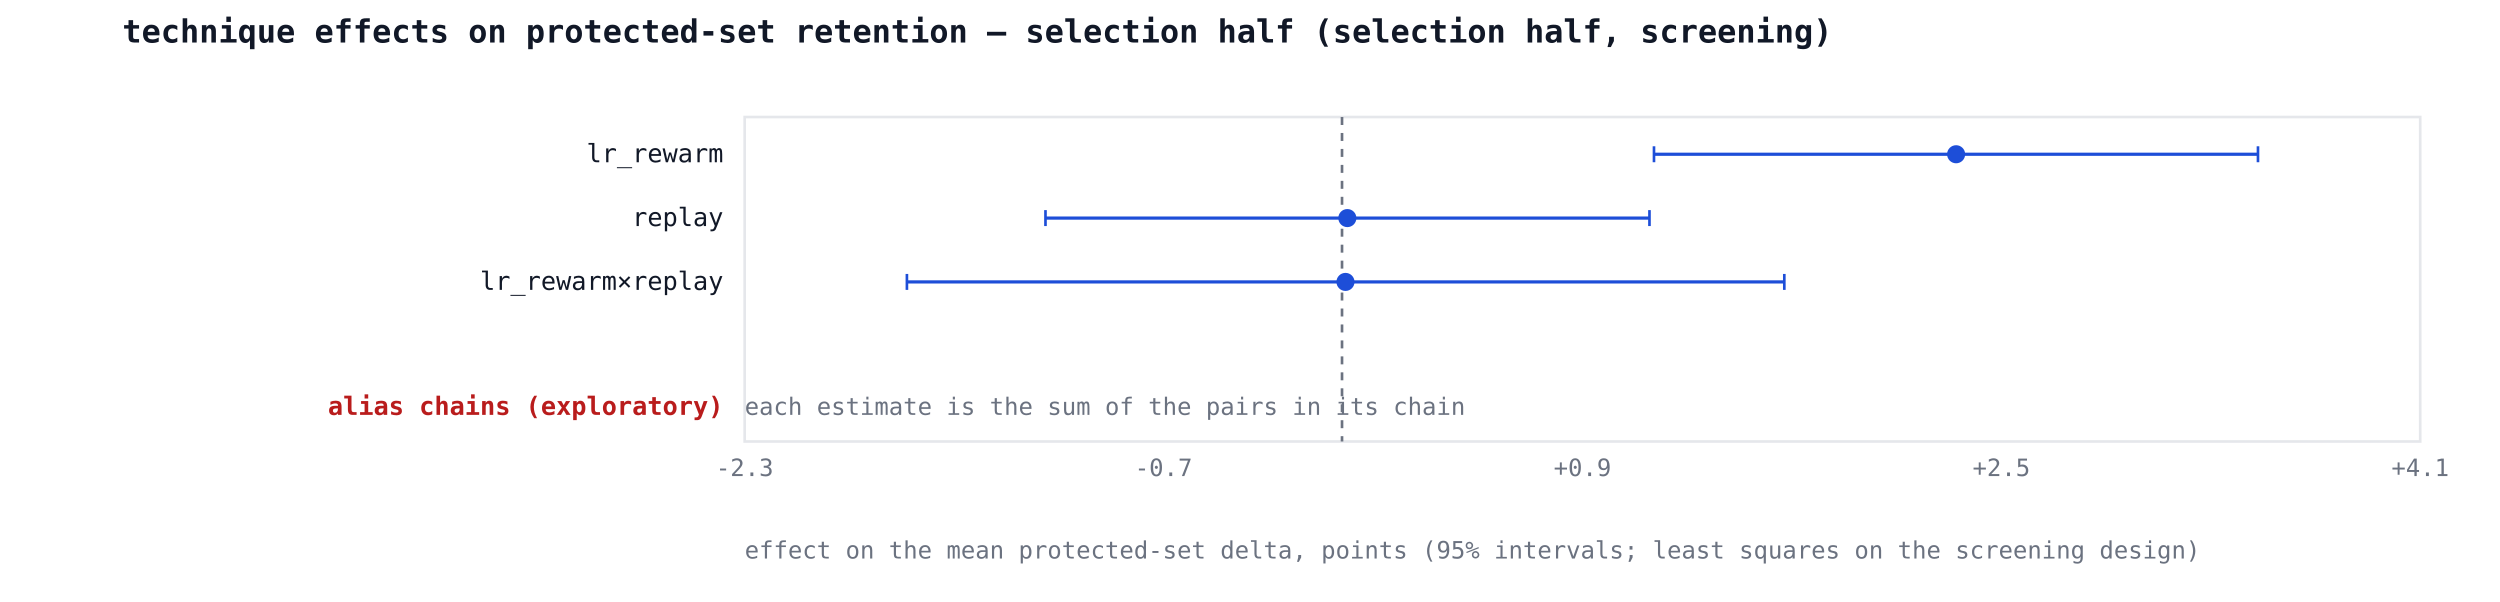
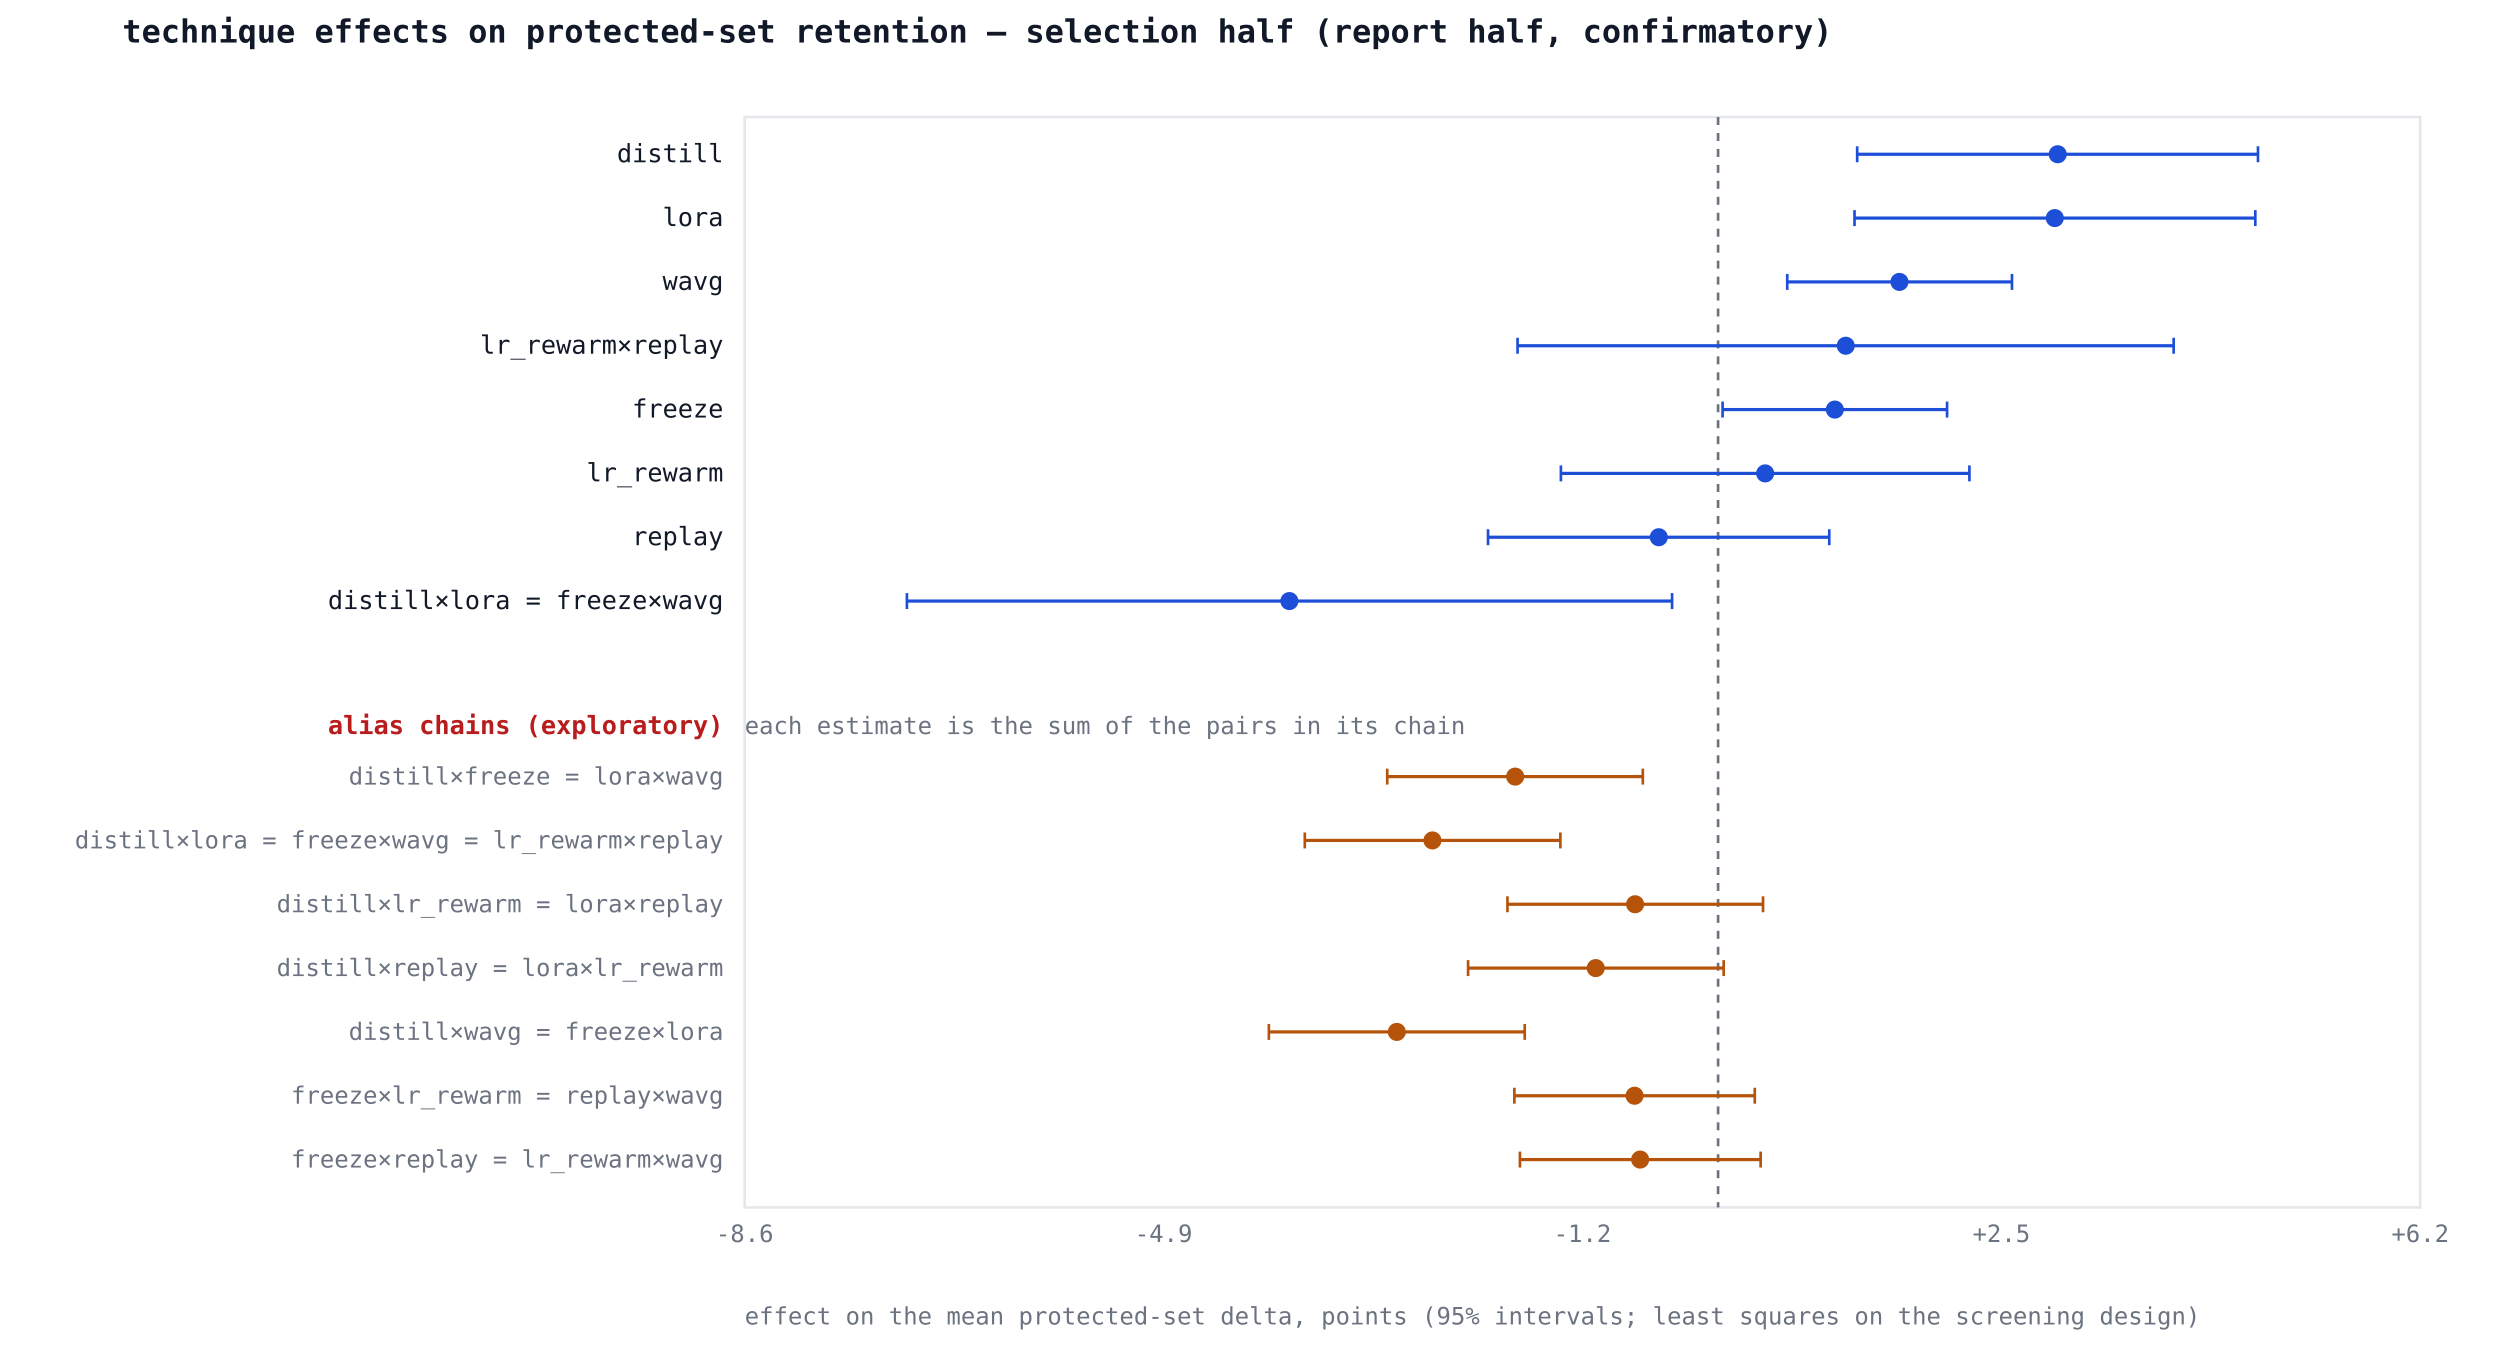
- <svg xmlns="http://www.w3.org/2000/svg" viewBox="0 0 940 226" font-family="ui-monospace, Menlo, monospace" font-size="10" fill="#111827">
-   <text x="46" y="16" font-size="12" font-weight="bold">technique effects on protected-set retention — selection half (selection half, screening)</text>
-   <text x="280.0" y="179" text-anchor="middle" font-size="9" fill="#6b7280">-2.3</text>
-   <text x="437.5" y="179" text-anchor="middle" font-size="9" fill="#6b7280">-0.7</text>
-   <text x="595.0" y="179" text-anchor="middle" font-size="9" fill="#6b7280">+0.9</text>
-   <text x="752.5" y="179" text-anchor="middle" font-size="9" fill="#6b7280">+2.5</text>
-   <text x="910.0" y="179" text-anchor="middle" font-size="9" fill="#6b7280">+4.1</text>
-   <rect x="280" y="44" width="630" height="122" fill="none" stroke="#e5e7eb" />
-   <line x1="504.6" x2="504.6" y1="44" y2="166" stroke="#6b7280" stroke-dasharray="3 3" />
-   <text x="272" y="61" text-anchor="end" font-size="9.5">lr_rewarm</text>
-   <line x1="621.9" x2="849.0" y1="58.0" y2="58.0" stroke="#1d4ed8" stroke-width="1.2" />
-   <line x1="621.9" x2="621.9" y1="55.0" y2="61.0" stroke="#1d4ed8" />
+ <svg xmlns="http://www.w3.org/2000/svg" viewBox="0 0 940 514" font-family="ui-monospace, Menlo, monospace" font-size="10" fill="#111827">
+   <text x="46" y="16" font-size="12" font-weight="bold">technique effects on protected-set retention — selection half (report half, confirmatory)</text>
+   <text x="280.0" y="467" text-anchor="middle" font-size="9" fill="#6b7280">-8.6</text>
+   <text x="437.5" y="467" text-anchor="middle" font-size="9" fill="#6b7280">-4.9</text>
+   <text x="595.0" y="467" text-anchor="middle" font-size="9" fill="#6b7280">-1.2</text>
+   <text x="752.5" y="467" text-anchor="middle" font-size="9" fill="#6b7280">+2.5</text>
+   <text x="910.0" y="467" text-anchor="middle" font-size="9" fill="#6b7280">+6.2</text>
+   <rect x="280" y="44" width="630" height="410" fill="none" stroke="#e5e7eb" />
+   <line x1="646.0" x2="646.0" y1="44" y2="454" stroke="#6b7280" stroke-dasharray="3 3" />
+   <text x="272" y="61" text-anchor="end" font-size="9.5">distill</text>
+   <line x1="698.3" x2="849.0" y1="58.0" y2="58.0" stroke="#1d4ed8" stroke-width="1.2" />
+   <line x1="698.3" x2="698.3" y1="55.0" y2="61.0" stroke="#1d4ed8" />
  <line x1="849.0" x2="849.0" y1="55.0" y2="61.0" stroke="#1d4ed8" />
-   <circle class="pt" cx="735.5" cy="58" r="3.4" fill="#1d4ed8" />
-   <text x="272" y="85" text-anchor="end" font-size="9.5">replay</text>
-   <line x1="393.1" x2="620.2" y1="82.0" y2="82.0" stroke="#1d4ed8" stroke-width="1.2" />
-   <line x1="393.1" x2="393.1" y1="79.0" y2="85.0" stroke="#1d4ed8" />
-   <line x1="620.2" x2="620.2" y1="79.0" y2="85.0" stroke="#1d4ed8" />
-   <circle class="pt" cx="506.6" cy="82" r="3.4" fill="#1d4ed8" />
-   <text x="272" y="109" text-anchor="end" font-size="9.5">lr_rewarm×replay</text>
-   <line x1="341.0" x2="670.9" y1="106.0" y2="106.0" stroke="#1d4ed8" stroke-width="1.2" />
-   <line x1="341.0" x2="341.0" y1="103.0" y2="109.0" stroke="#1d4ed8" />
-   <line x1="670.9" x2="670.9" y1="103.0" y2="109.0" stroke="#1d4ed8" />
-   <circle class="pt" cx="505.9" cy="106" r="3.4" fill="#1d4ed8" />
-   <text x="272" y="156" text-anchor="end" font-size="9.5" font-weight="bold" fill="#b91c1c">alias chains (exploratory)</text>
-   <text x="280" y="156" font-size="9" fill="#6b7280">each estimate is the sum of the pairs in its chain</text>
-   <text x="280" y="210" font-size="9" fill="#6b7280">effect on the mean protected-set delta, points (95% intervals; least squares on the screening design)</text>
+   <circle class="pt" cx="773.7" cy="58" r="3.4" fill="#1d4ed8" />
+   <text x="272" y="85" text-anchor="end" font-size="9.5">lora</text>
+   <line x1="697.3" x2="848.0" y1="82.0" y2="82.0" stroke="#1d4ed8" stroke-width="1.2" />
+   <line x1="697.3" x2="697.3" y1="79.0" y2="85.0" stroke="#1d4ed8" />
+   <line x1="848.0" x2="848.0" y1="79.0" y2="85.0" stroke="#1d4ed8" />
+   <circle class="pt" cx="772.6" cy="82" r="3.4" fill="#1d4ed8" />
+   <text x="272" y="109" text-anchor="end" font-size="9.5">wavg</text>
+   <line x1="672.0" x2="756.5" y1="106.0" y2="106.0" stroke="#1d4ed8" stroke-width="1.2" />
+   <line x1="672.0" x2="672.0" y1="103.0" y2="109.0" stroke="#1d4ed8" />
+   <line x1="756.5" x2="756.5" y1="103.0" y2="109.0" stroke="#1d4ed8" />
+   <circle class="pt" cx="714.2" cy="106" r="3.4" fill="#1d4ed8" />
+   <text x="272" y="133" text-anchor="end" font-size="9.5">lr_rewarm×replay</text>
+   <line x1="570.6" x2="817.3" y1="130.0" y2="130.0" stroke="#1d4ed8" stroke-width="1.2" />
+   <line x1="570.6" x2="570.6" y1="127.0" y2="133.0" stroke="#1d4ed8" />
+   <line x1="817.3" x2="817.3" y1="127.0" y2="133.0" stroke="#1d4ed8" />
+   <circle class="pt" cx="694.0" cy="130" r="3.4" fill="#1d4ed8" />
+   <text x="272" y="157" text-anchor="end" font-size="9.5">freeze</text>
+   <line x1="647.7" x2="732.1" y1="154.0" y2="154.0" stroke="#1d4ed8" stroke-width="1.2" />
+   <line x1="647.7" x2="647.7" y1="151.0" y2="157.0" stroke="#1d4ed8" />
+   <line x1="732.1" x2="732.1" y1="151.0" y2="157.0" stroke="#1d4ed8" />
+   <circle class="pt" cx="689.9" cy="154" r="3.4" fill="#1d4ed8" />
+   <text x="272" y="181" text-anchor="end" font-size="9.5">lr_rewarm</text>
+   <line x1="586.9" x2="740.5" y1="178.0" y2="178.0" stroke="#1d4ed8" stroke-width="1.2" />
+   <line x1="586.9" x2="586.9" y1="175.0" y2="181.0" stroke="#1d4ed8" />
+   <line x1="740.5" x2="740.5" y1="175.0" y2="181.0" stroke="#1d4ed8" />
+   <circle class="pt" cx="663.7" cy="178" r="3.4" fill="#1d4ed8" />
+   <text x="272" y="205" text-anchor="end" font-size="9.5">replay</text>
+   <line x1="559.5" x2="687.8" y1="202.0" y2="202.0" stroke="#1d4ed8" stroke-width="1.2" />
+   <line x1="559.5" x2="559.5" y1="199.0" y2="205.0" stroke="#1d4ed8" />
+   <line x1="687.8" x2="687.8" y1="199.0" y2="205.0" stroke="#1d4ed8" />
+   <circle class="pt" cx="623.7" cy="202" r="3.4" fill="#1d4ed8" />
+   <text x="272" y="229" text-anchor="end" font-size="9.5">distill×lora  = freeze×wavg</text>
+   <line x1="341.0" x2="628.7" y1="226.0" y2="226.0" stroke="#1d4ed8" stroke-width="1.2" />
+   <line x1="341.0" x2="341.0" y1="223.0" y2="229.0" stroke="#1d4ed8" />
+   <line x1="628.7" x2="628.7" y1="223.0" y2="229.0" stroke="#1d4ed8" />
+   <circle class="pt" cx="484.8" cy="226" r="3.4" fill="#1d4ed8" />
+   <text x="272" y="276" text-anchor="end" font-size="9.5" font-weight="bold" fill="#b91c1c">alias chains (exploratory)</text>
+   <text x="280" y="276" font-size="9" fill="#6b7280">each estimate is the sum of the pairs in its chain</text>
+   <text x="272" y="295" text-anchor="end" font-size="9" fill="#6b7280">distill×freeze = lora×wavg</text>
+   <line x1="521.6" x2="617.7" y1="292.0" y2="292.0" stroke="#b45309" stroke-width="1.2" />
+   <line x1="521.6" x2="521.6" y1="289.0" y2="295.0" stroke="#b45309" />
+   <line x1="617.7" x2="617.7" y1="289.0" y2="295.0" stroke="#b45309" />
+   <circle class="pt" cx="569.7" cy="292" r="3.4" fill="#b45309" />
+   <text x="272" y="319" text-anchor="end" font-size="9" fill="#6b7280">distill×lora = freeze×wavg = lr_rewarm×replay</text>
+   <line x1="490.6" x2="586.7" y1="316.0" y2="316.0" stroke="#b45309" stroke-width="1.2" />
+   <line x1="490.6" x2="490.6" y1="313.0" y2="319.0" stroke="#b45309" />
+   <line x1="586.7" x2="586.7" y1="313.0" y2="319.0" stroke="#b45309" />
+   <circle class="pt" cx="538.6" cy="316" r="3.4" fill="#b45309" />
+   <text x="272" y="343" text-anchor="end" font-size="9" fill="#6b7280">distill×lr_rewarm = lora×replay</text>
+   <line x1="566.8" x2="662.9" y1="340.0" y2="340.0" stroke="#b45309" stroke-width="1.2" />
+   <line x1="566.8" x2="566.8" y1="337.0" y2="343.0" stroke="#b45309" />
+   <line x1="662.9" x2="662.9" y1="337.0" y2="343.0" stroke="#b45309" />
+   <circle class="pt" cx="614.8" cy="340" r="3.4" fill="#b45309" />
+   <text x="272" y="367" text-anchor="end" font-size="9" fill="#6b7280">distill×replay = lora×lr_rewarm</text>
+   <line x1="552.0" x2="648.1" y1="364.0" y2="364.0" stroke="#b45309" stroke-width="1.2" />
+   <line x1="552.0" x2="552.0" y1="361.0" y2="367.0" stroke="#b45309" />
+   <line x1="648.1" x2="648.1" y1="361.0" y2="367.0" stroke="#b45309" />
+   <circle class="pt" cx="600.0" cy="364" r="3.4" fill="#b45309" />
+   <text x="272" y="391" text-anchor="end" font-size="9" fill="#6b7280">distill×wavg = freeze×lora</text>
+   <line x1="477.1" x2="573.3" y1="388.0" y2="388.0" stroke="#b45309" stroke-width="1.2" />
+   <line x1="477.1" x2="477.1" y1="385.0" y2="391.0" stroke="#b45309" />
+   <line x1="573.3" x2="573.3" y1="385.0" y2="391.0" stroke="#b45309" />
+   <circle class="pt" cx="525.2" cy="388" r="3.4" fill="#b45309" />
+   <text x="272" y="415" text-anchor="end" font-size="9" fill="#6b7280">freeze×lr_rewarm = replay×wavg</text>
+   <line x1="569.4" x2="659.8" y1="412.0" y2="412.0" stroke="#b45309" stroke-width="1.2" />
+   <line x1="569.4" x2="569.4" y1="409.0" y2="415.0" stroke="#b45309" />
+   <line x1="659.8" x2="659.8" y1="409.0" y2="415.0" stroke="#b45309" />
+   <circle class="pt" cx="614.6" cy="412" r="3.4" fill="#b45309" />
+   <text x="272" y="439" text-anchor="end" font-size="9" fill="#6b7280">freeze×replay = lr_rewarm×wavg</text>
+   <line x1="571.5" x2="662.0" y1="436.0" y2="436.0" stroke="#b45309" stroke-width="1.2" />
+   <line x1="571.5" x2="571.5" y1="433.0" y2="439.0" stroke="#b45309" />
+   <line x1="662.0" x2="662.0" y1="433.0" y2="439.0" stroke="#b45309" />
+   <circle class="pt" cx="616.7" cy="436" r="3.4" fill="#b45309" />
+   <text x="280" y="498" font-size="9" fill="#6b7280">effect on the mean protected-set delta, points (95% intervals; least squares on the screening design)</text>
</svg>
